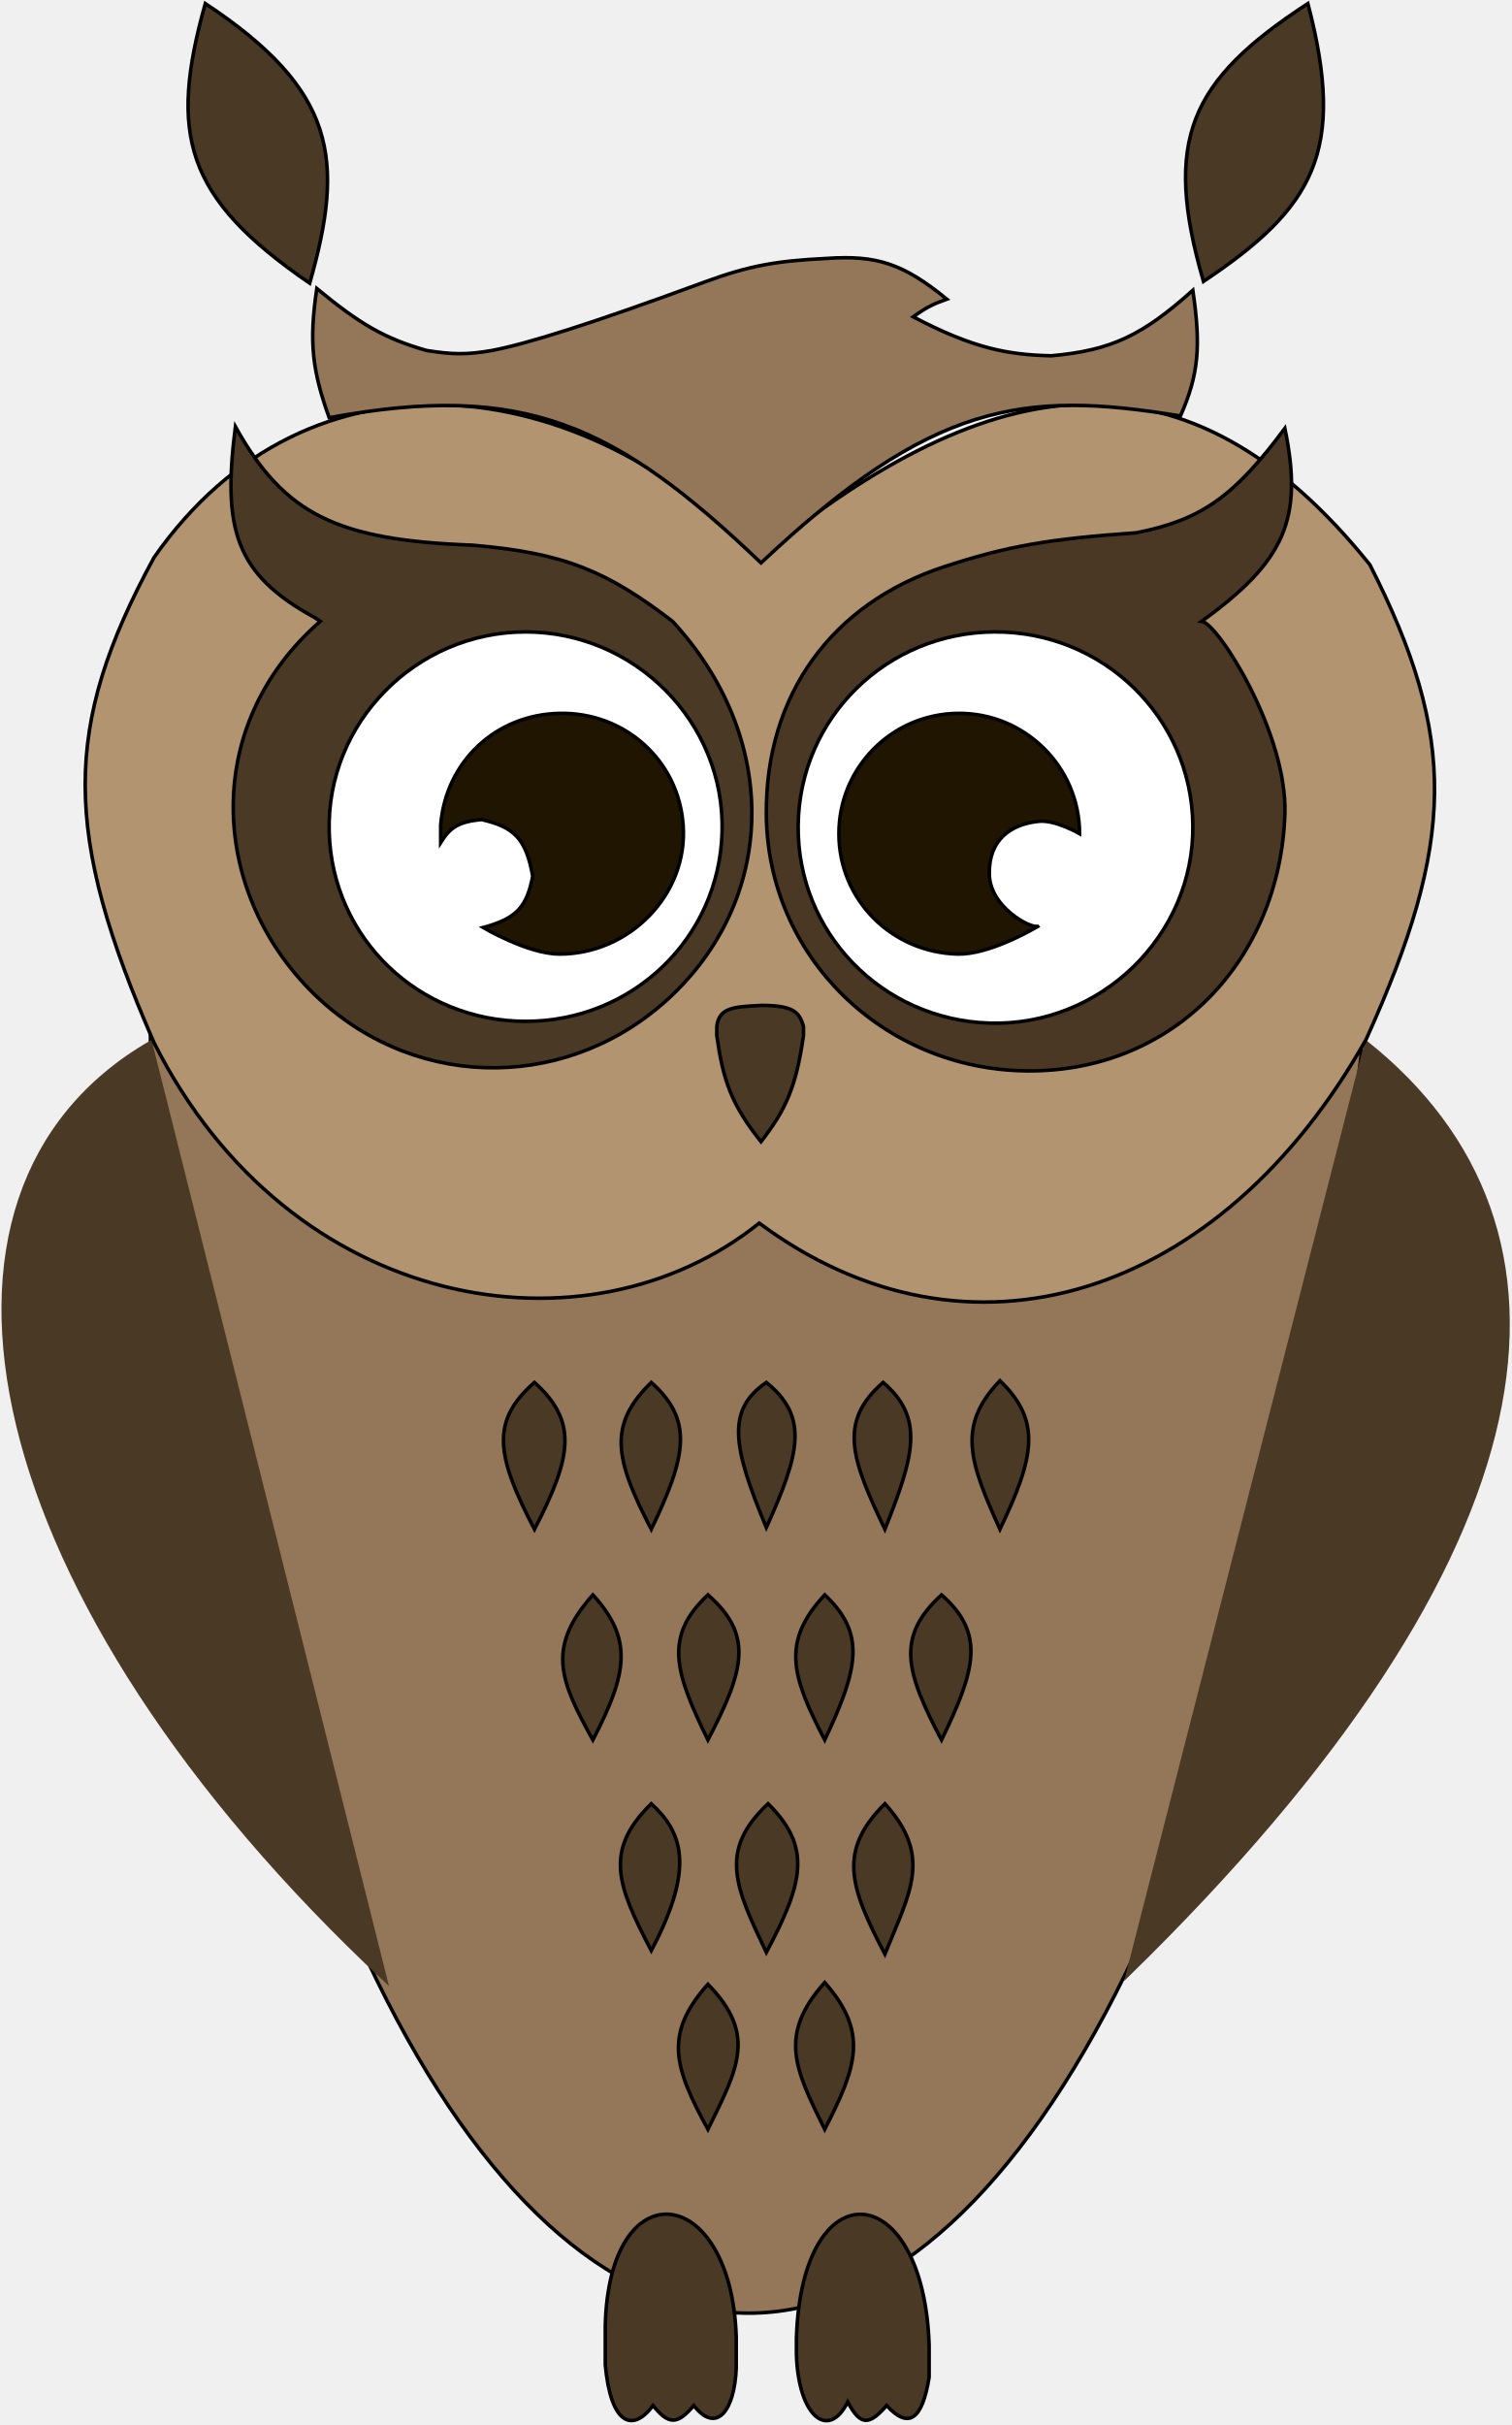
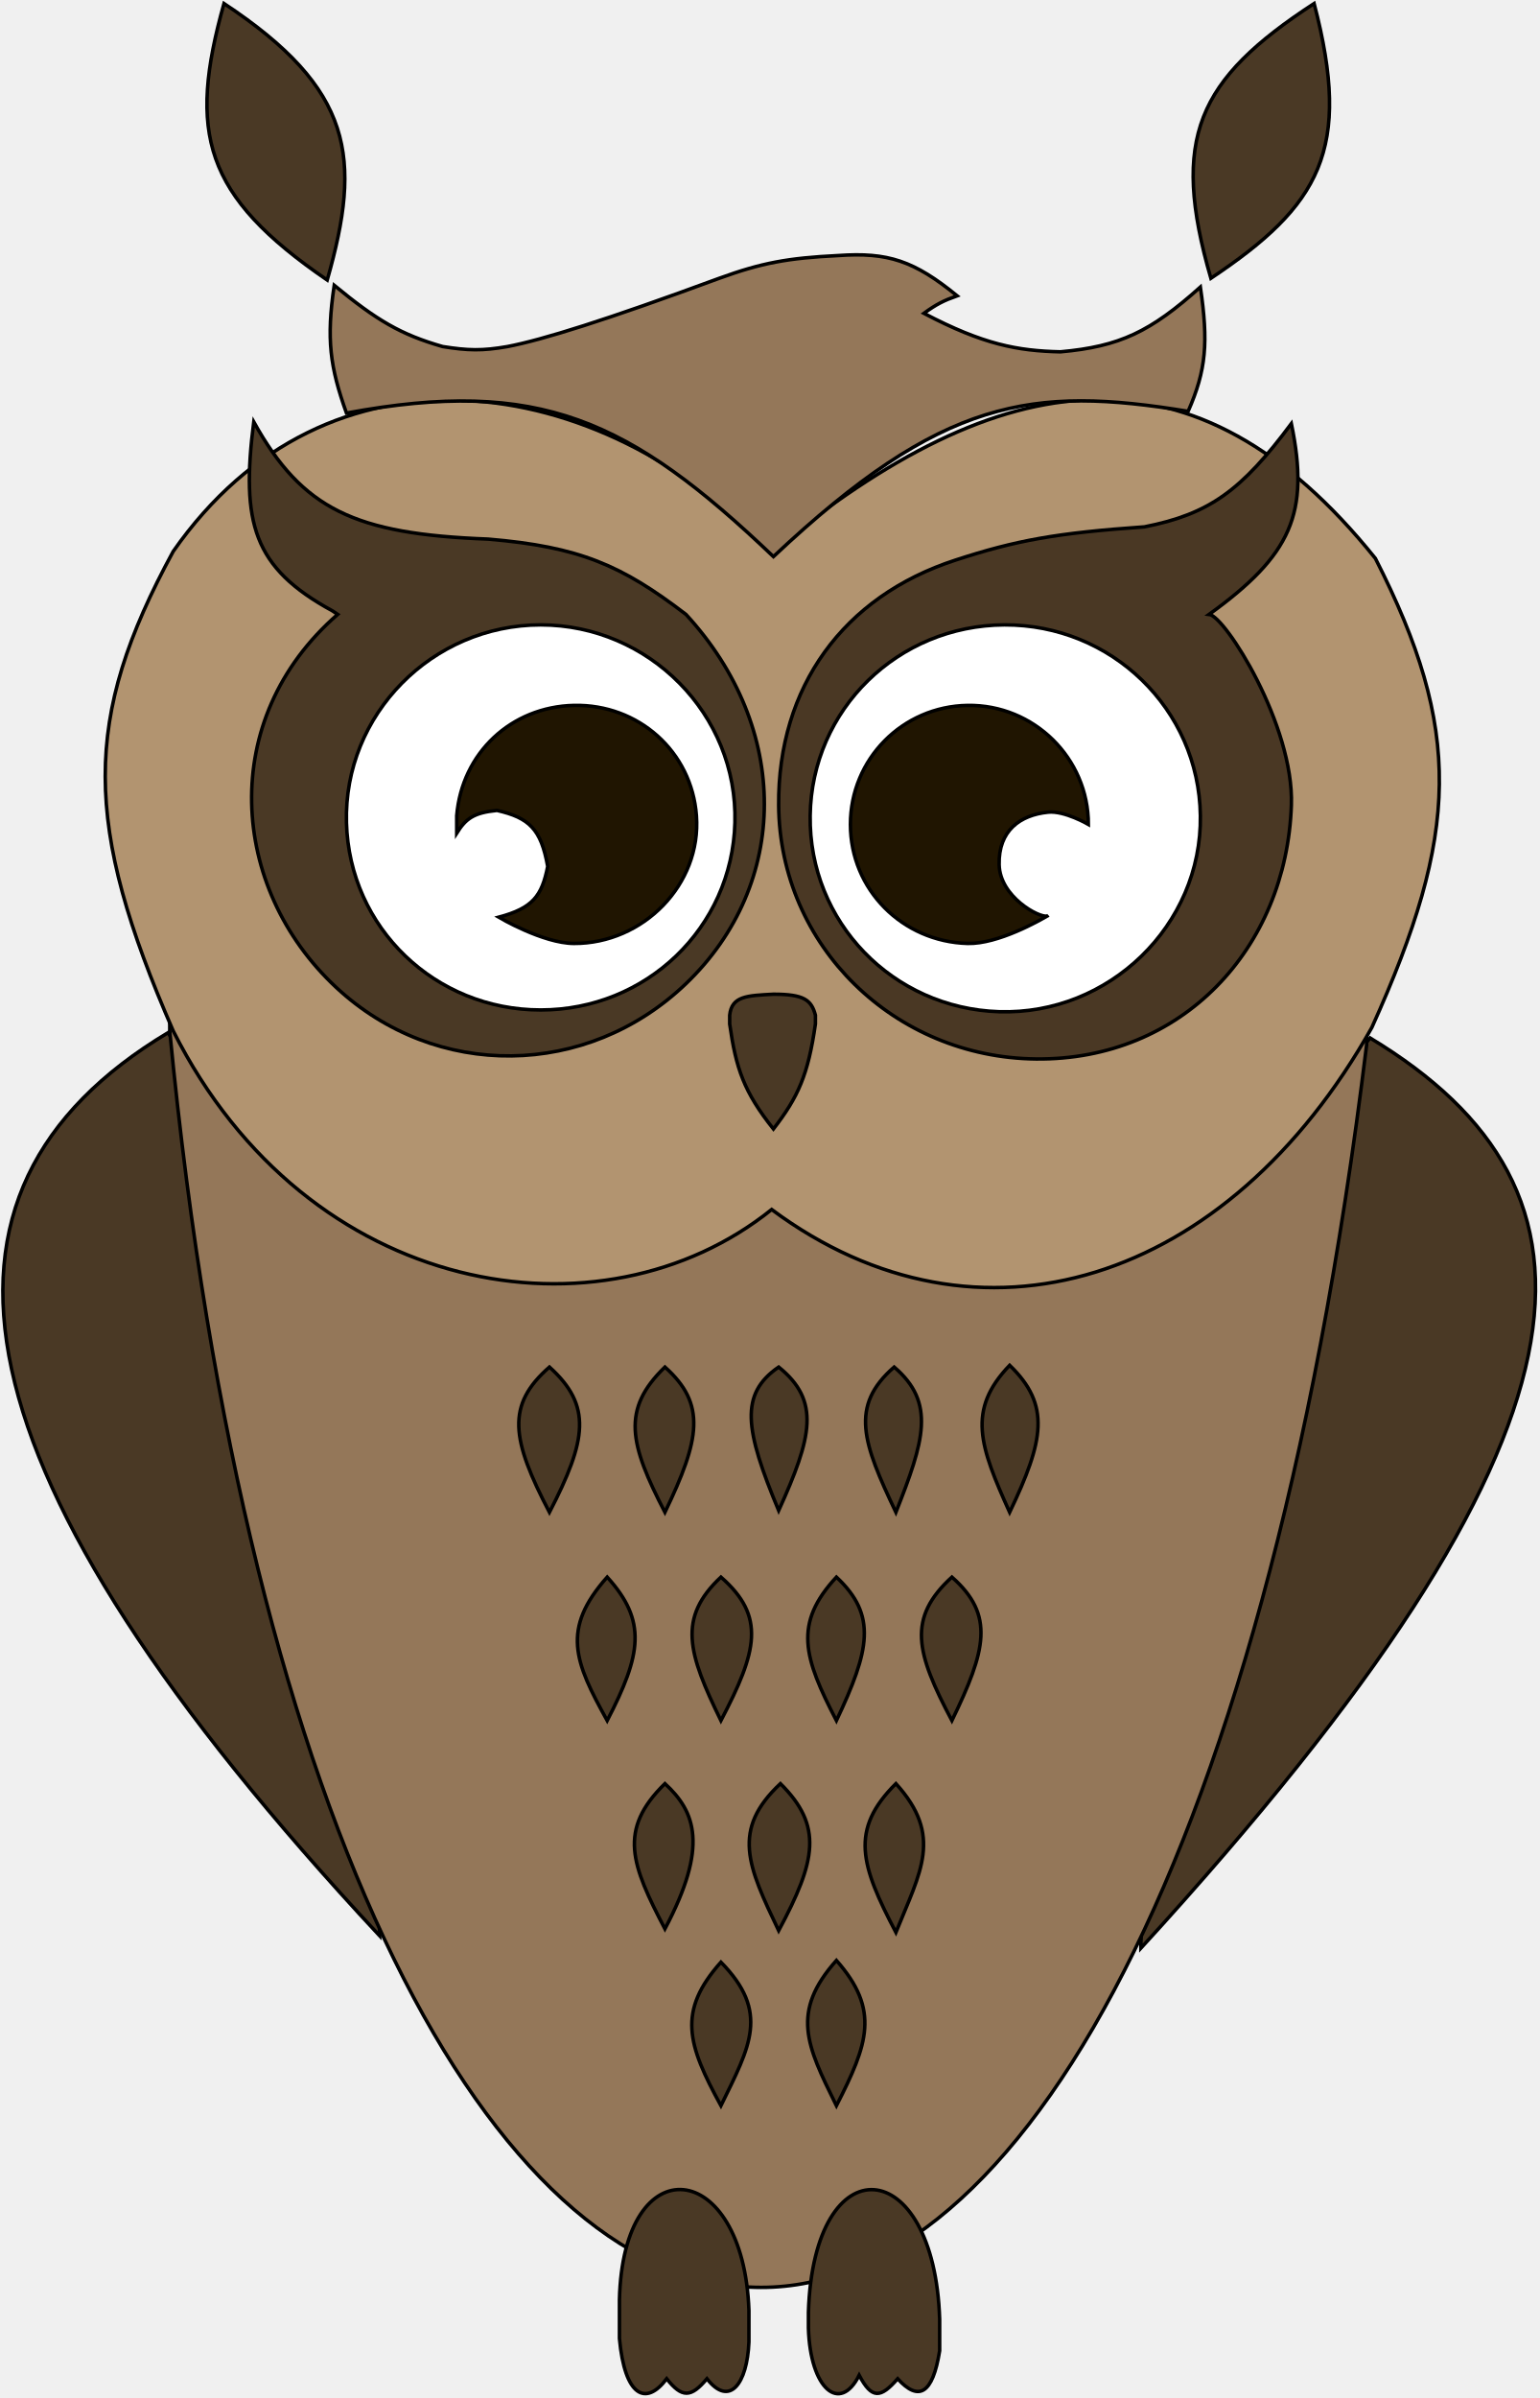
- <svg xmlns="http://www.w3.org/2000/svg" width="427" height="685" viewBox="0 0 427 685" fill="none">
+ <svg xmlns="http://www.w3.org/2000/svg" width="440" height="685" viewBox="0 0 440 685" fill="none">
+   <g id="left hand">
+     <path d="M108.5 553C-15.5 420 -27.805 340.439 48 295C87.868 353.575 100.688 410.941 108.496 551.922L108.5 553Z" fill="#4A3925" />
+     <path d="M108.5 552C108.498 551.974 108.497 551.948 108.496 551.922M108.496 551.922C100.688 410.941 87.868 353.575 48 295C-27.805 340.439 -15.5 420 108.5 553L108.496 551.922Z" stroke="black" />
+   </g>
+   <g id="right hand">
+     <path d="M326 556.5C461.882 408.061 463.5 340 391.5 296.5C346.165 351.465 333.256 411.392 326.005 554.902L326 556.5Z" fill="#4A3925" />
+     <path d="M326 555C326.002 554.967 326.003 554.935 326.005 554.902M326.005 554.902C333.256 411.392 346.165 351.465 391.5 296.5C463.5 340 461.882 408.061 326 556.5C326 556.5 326.001 556.18 326.005 554.902Z" stroke="black" />
+   </g>
+   <g id="ears">
+     <path d="M93.5 80C103.471 44.987 101.03 25.529 64 1C53.647 37.986 58.185 55.822 93.5 80Z" fill="#4A3925" />
+     <path d="M375.5 1C386.444 42.899 377.144 58.665 346 79.5C334.402 39.453 342.122 22.777 375.5 1Z" fill="#4A3925" />
+     <path d="M93.5 80C103.471 44.987 101.03 25.529 64 1C53.647 37.986 58.185 55.822 93.5 80Z" stroke="black" />
+     <path d="M375.5 1C386.444 42.899 377.144 58.665 346 79.5C334.402 39.453 342.122 22.777 375.5 1Z" stroke="black" />
+   </g>
  <g id="buttom body">
-     <path id="body" d="M384.5 298.5C325 785.5 87.5 759 42.5 294.5V286C176.882 222.916 251.76 224.479 384.5 291V298.5Z" fill="#947759" stroke="black" />
-     <g id="wings">
-       <path d="M42.5 294.5C-31 337 -6 452 109 559.5L42.5 294.5Z" fill="#4A3925" />
-       <path d="M386 294.5C451.827 347.01 441.261 438.226 318.5 558L386 294.5Z" fill="#4A3925" />
-       <path d="M42.5 294.5C-31 337 -6 452 109 559.5L42.5 294.5Z" stroke="#4A3925" />
-       <path d="M386 294.5C451.827 347.01 441.261 438.226 318.5 558L386 294.5Z" stroke="#4A3925" />
-     </g>
+     <path id="body" d="M390.5 298.5C331 785.5 93.5 759 48.5 294.5V286C182.882 222.916 257.76 224.479 390.5 291V298.5Z" fill="#947759" stroke="black" />
    <g id="feather">
-       <path d="M151 390.5C138.544 401.381 140.114 411.139 151 432C161.694 411.28 163.237 401.542 151 390.5Z" fill="#4A3925" />
-       <path d="M184 390.5C171.476 402.633 173.902 412.508 184 432C194.066 411.055 195.875 401.116 184 390.5Z" fill="#4A3925" />
-       <path d="M216.5 390.5C205.29 398.217 206.826 408.331 216.5 431.5C226.044 410.449 228.506 400.172 216.5 390.5Z" fill="#4A3925" />
-       <path d="M249.5 390.5C236.654 401.683 240.592 412.244 250 432C258.062 411.591 261.464 400.718 249.5 390.5Z" fill="#4A3925" />
-       <path d="M282.5 390C270.186 402.81 273.987 413.115 282.5 432C292.301 411.449 294.309 401.403 282.5 390Z" fill="#4A3925" />
-       <path d="M266 450.5C278.323 461.353 275.745 471.409 266 491.5C255.713 472.074 253.158 462.249 266 450.5Z" fill="#4A3925" />
-       <path d="M233 450.5C244.711 461.44 242.502 471.373 233 491.5C223.657 473.479 220.629 463.85 233 450.5Z" fill="#4A3925" />
-       <path d="M200 450.5C212.88 461.758 210.384 471.656 200 491.5C190.623 472.279 187.499 462.234 200 450.5Z" fill="#4A3925" />
-       <path d="M167.5 450.5C178.922 463.086 177.307 472.547 167.5 491.5C158.174 474.7 154.274 465.394 167.5 450.5Z" fill="#4A3925" />
-       <path d="M184 509.5C192.681 517.496 196.543 527.302 184 551C174.429 532.689 170.475 522.733 184 509.5Z" fill="#4A3925" />
-       <path d="M217 509.5C229.204 521.63 227.23 531.469 216.5 551.5C207.694 533.032 202.897 522.71 217 509.5Z" fill="#4A3925" />
-       <path d="M250 509.5C263.544 524.435 257.049 534.537 250 552C239.953 532.857 236.701 522.727 250 509.5Z" fill="#4A3925" />
-       <path d="M233 601.5C242.024 583.839 245.516 574.19 233 560C219.838 574.768 224.535 584.308 232.807 601.109L233 601.5Z" fill="#4A3925" />
-       <path d="M200 560.5C214.035 574.807 208.322 584.478 200 601.5C190.443 584.011 187.458 574.572 200 560.5Z" fill="#4A3925" />
-       <path d="M151 390.5C138.544 401.381 140.114 411.139 151 432C161.694 411.28 163.237 401.542 151 390.5Z" stroke="black" />
-       <path d="M184 390.5C171.476 402.633 173.902 412.508 184 432C194.066 411.055 195.875 401.116 184 390.5Z" stroke="black" />
-       <path d="M216.5 390.5C205.29 398.217 206.826 408.331 216.5 431.5C226.044 410.449 228.506 400.172 216.5 390.5Z" stroke="black" />
-       <path d="M249.5 390.5C236.654 401.683 240.592 412.244 250 432C258.062 411.591 261.464 400.718 249.5 390.5Z" stroke="black" />
-       <path d="M282.5 390C270.186 402.81 273.987 413.115 282.5 432C292.301 411.449 294.309 401.403 282.5 390Z" stroke="black" />
-       <path d="M266 450.5C278.323 461.353 275.745 471.409 266 491.5C255.713 472.074 253.158 462.249 266 450.5Z" stroke="black" />
-       <path d="M233 450.5C244.711 461.44 242.502 471.373 233 491.5C223.657 473.479 220.629 463.85 233 450.5Z" stroke="black" />
-       <path d="M200 450.5C212.88 461.758 210.384 471.656 200 491.5C190.623 472.279 187.499 462.234 200 450.5Z" stroke="black" />
-       <path d="M167.5 450.5C178.922 463.086 177.307 472.547 167.5 491.5C158.174 474.7 154.274 465.394 167.5 450.5Z" stroke="black" />
-       <path d="M184 509.5C192.681 517.496 196.543 527.302 184 551C174.429 532.689 170.475 522.733 184 509.5Z" stroke="black" />
-       <path d="M217 509.5C229.204 521.63 227.23 531.469 216.5 551.5C207.694 533.032 202.897 522.71 217 509.5Z" stroke="black" />
-       <path d="M250 509.5C263.544 524.435 257.049 534.537 250 552C239.953 532.857 236.701 522.727 250 509.5Z" stroke="black" />
-       <path d="M233 601.5C242.024 583.839 245.516 574.19 233 560C219.838 574.768 224.535 584.308 232.807 601.109L233 601.5Z" stroke="black" />
-       <path d="M200 560.5C214.035 574.807 208.322 584.478 200 601.5C190.443 584.011 187.458 574.572 200 560.5Z" stroke="black" />
-     </g>
-     <g id="legs">
-       <path d="M262.5 662.5C261 615 226.5 612 225 660.5V665C225.5 682.5 234 689.5 239.5 678.5C243.16 685.416 245.624 685.061 250.5 679.5C256.458 686.044 260.5 684 262.5 671.5V662.5Z" fill="#4A3925" />
-       <path d="M208 660C206.5 616.5 172 612.5 171 657V668C172.5 684.5 178.5 687.5 184.5 679.5C188.908 685.039 191.428 684.947 196 679.5C202.425 687.703 207.5 681 208 669V660Z" fill="#4A3925" />
-       <path d="M262.5 662.5C261 615 226.5 612 225 660.5V665C225.5 682.5 234 689.5 239.5 678.5C243.16 685.416 245.624 685.061 250.5 679.5C256.458 686.044 260.5 684 262.5 671.5V662.5Z" stroke="black" />
-       <path d="M208 660C206.5 616.5 172 612.5 171 657V668C172.5 684.5 178.5 687.5 184.5 679.5C188.908 685.039 191.428 684.947 196 679.5C202.425 687.703 207.5 681 208 669V660Z" stroke="black" />
+       <path d="M157 390.5C144.544 401.381 146.114 411.139 157 432C167.694 411.28 169.237 401.542 157 390.5Z" fill="#4A3925" />
+       <path d="M190 390.5C177.476 402.633 179.902 412.508 190 432C200.066 411.055 201.875 401.116 190 390.5Z" fill="#4A3925" />
+       <path d="M222.5 390.5C211.29 398.217 212.826 408.331 222.5 431.5C232.044 410.449 234.506 400.172 222.5 390.5Z" fill="#4A3925" />
+       <path d="M255.5 390.5C242.654 401.683 246.592 412.244 256 432C264.062 411.591 267.464 400.718 255.5 390.5Z" fill="#4A3925" />
+       <path d="M288.5 390C276.186 402.81 279.987 413.115 288.5 432C298.301 411.449 300.309 401.403 288.5 390Z" fill="#4A3925" />
+       <path d="M272 450.5C284.323 461.353 281.745 471.409 272 491.5C261.713 472.074 259.158 462.249 272 450.5Z" fill="#4A3925" />
+       <path d="M239 450.5C250.711 461.44 248.502 471.373 239 491.5C229.657 473.479 226.629 463.85 239 450.5Z" fill="#4A3925" />
+       <path d="M206 450.5C218.88 461.758 216.384 471.656 206 491.5C196.623 472.279 193.499 462.234 206 450.5Z" fill="#4A3925" />
+       <path d="M173.5 450.5C184.922 463.086 183.307 472.547 173.5 491.5C164.174 474.7 160.274 465.394 173.5 450.5Z" fill="#4A3925" />
+       <path d="M190 509.5C198.681 517.496 202.543 527.302 190 551C180.429 532.689 176.475 522.733 190 509.5Z" fill="#4A3925" />
+       <path d="M223 509.5C235.204 521.63 233.23 531.469 222.5 551.5C213.694 533.032 208.897 522.71 223 509.5Z" fill="#4A3925" />
+       <path d="M256 509.5C269.544 524.435 263.049 534.537 256 552C245.953 532.857 242.701 522.727 256 509.5Z" fill="#4A3925" />
+       <path d="M239 601.5C248.024 583.839 251.516 574.19 239 560C225.838 574.768 230.535 584.308 238.807 601.109L239 601.5Z" fill="#4A3925" />
+       <path d="M206 560.5C220.035 574.807 214.322 584.478 206 601.5C196.443 584.011 193.458 574.572 206 560.5Z" fill="#4A3925" />
+       <path d="M157 390.5C144.544 401.381 146.114 411.139 157 432C167.694 411.28 169.237 401.542 157 390.5Z" stroke="black" />
+       <path d="M190 390.5C177.476 402.633 179.902 412.508 190 432C200.066 411.055 201.875 401.116 190 390.5Z" stroke="black" />
+       <path d="M222.5 390.5C211.29 398.217 212.826 408.331 222.5 431.5C232.044 410.449 234.506 400.172 222.5 390.5Z" stroke="black" />
+       <path d="M255.5 390.5C242.654 401.683 246.592 412.244 256 432C264.062 411.591 267.464 400.718 255.5 390.5Z" stroke="black" />
+       <path d="M288.5 390C276.186 402.81 279.987 413.115 288.5 432C298.301 411.449 300.309 401.403 288.5 390Z" stroke="black" />
+       <path d="M272 450.5C284.323 461.353 281.745 471.409 272 491.5C261.713 472.074 259.158 462.249 272 450.5Z" stroke="black" />
+       <path d="M239 450.5C250.711 461.44 248.502 471.373 239 491.5C229.657 473.479 226.629 463.85 239 450.5Z" stroke="black" />
+       <path d="M206 450.5C218.88 461.758 216.384 471.656 206 491.5C196.623 472.279 193.499 462.234 206 450.5Z" stroke="black" />
+       <path d="M173.5 450.5C184.922 463.086 183.307 472.547 173.5 491.5C164.174 474.7 160.274 465.394 173.5 450.5Z" stroke="black" />
+       <path d="M190 509.5C198.681 517.496 202.543 527.302 190 551C180.429 532.689 176.475 522.733 190 509.5Z" stroke="black" />
+       <path d="M223 509.5C235.204 521.63 233.23 531.469 222.5 551.5C213.694 533.032 208.897 522.71 223 509.5Z" stroke="black" />
+       <path d="M256 509.5C269.544 524.435 263.049 534.537 256 552C245.953 532.857 242.701 522.727 256 509.5Z" stroke="black" />
+       <path d="M239 601.5C248.024 583.839 251.516 574.19 239 560C225.838 574.768 230.535 584.308 238.807 601.109L239 601.5Z" stroke="black" />
+       <path d="M206 560.5C220.035 574.807 214.322 584.478 206 601.5C196.443 584.011 193.458 574.572 206 560.5Z" stroke="black" />
    </g>
  </g>
  <g id="face">
-     <path id="face_2" d="M43.5 157.5C87.5 94.5 165 105.5 214.5 157.5C280.447 103.216 335.548 95.524 387 159.5C411.98 208.533 411.09 237.96 386 293.5C344.961 366.568 273.61 389.447 214.5 345.5C166 384.5 82 371 43.5 294.5C17.717 235.417 17.472 205.366 43.5 157.5Z" fill="#B29470" stroke="black" />
-     <g id="ears">
-       <path d="M87.5 80C97.471 44.987 95.031 25.529 58 1C47.647 37.986 52.185 55.822 87.5 80Z" fill="#4A3925" />
-       <path d="M369.5 1C380.444 42.899 371.144 58.665 340 79.5C328.402 39.453 336.122 22.777 369.5 1Z" fill="#4A3925" />
-       <path d="M87.5 80C97.471 44.987 95.031 25.529 58 1C47.647 37.986 52.185 55.822 87.5 80Z" stroke="black" />
-       <path d="M369.5 1C380.444 42.899 371.144 58.665 340 79.5C328.402 39.453 336.122 22.777 369.5 1Z" stroke="black" />
-     </g>
-     <path id="left eye" d="M90 282C59.592 253.624 56 205.5 90.5 175.5L89 174.5C66.307 162.145 62.86 149.393 66.5 120.5C80.428 145.517 95.383 152.575 133.5 154C159.544 156.203 171.591 161.414 190 175.5C220 208 219.752 252.499 190 281C161.798 308.017 118.553 308.645 90 282Z" fill="#4A3925" stroke="black" />
-     <path id="right eye" d="M363 230C363.791 207.144 344.014 175.951 339.5 175.5C362.971 158.533 368.29 146.652 363 121C348.774 140.049 339.671 146.83 321 150.5C295.994 152.239 284.251 154.358 267 160C234.936 170.399 216.255 196.293 216.5 230C216.793 270.317 249.685 302.073 290 302.5C331.661 302.941 361.579 271.049 363 230Z" fill="#4A3824" stroke="black" />
-     <path id="nose" d="M215 322.5C206.557 311.901 204.293 305.184 202.5 292.5V290C203.095 284.47 207.524 284.414 215 284C223.723 284 225.85 285.62 227 290V292.5C224.909 307.054 222.06 313.38 215 322.5Z" fill="#4A3925" stroke="black" />
-     <path id="fore head" d="M89.5 81.5C87.213 96.944 88.303 104.83 93 118C148.045 107.808 173.904 119.805 215 159C263.255 113.657 288.821 110.161 333.5 117.5C338.679 105.692 339.307 97.844 337 82C322.719 94.776 313.997 98.974 297 100.5C284.781 100.219 275.028 98.436 258 89.5C261.577 86.904 263.667 85.859 267.5 84.5C255.194 74.471 247.741 72.008 233.5 73C219.12 73.711 211.643 75.082 199.5 79.5C167.139 91.432 148.961 97.095 139 99C131.775 100.258 127.725 100.145 120.5 99C108.489 95.55 101.696 91.531 89.5 81.5Z" fill="#947759" stroke="black" />
-     <path id="left eye white" d="M93 235C92.156 204.082 117.571 178.5 148.5 178.5C179.429 178.5 204.843 204.082 204 235C203.179 265.093 178.605 288.5 148.5 288.5C118.395 288.5 93.821 265.093 93 235Z" fill="white" stroke="black" />
-     <path id="right eye white" d="M337 233C336.575 202.486 311.516 178.363 281 178.5C250.623 178.636 225.916 202.626 225.5 233C225.084 263.378 249.134 288.046 279.5 289C310.829 289.984 337.437 264.342 337 233Z" fill="white" stroke="black" />
+     <path id="face_2" d="M49.5 157.5C93.5 94.5 171 105.5 220.5 157.5C286.447 103.216 341.548 95.524 393 159.5C417.98 208.533 417.09 237.96 392 293.5C350.961 366.568 279.61 389.447 220.5 345.5C172 384.5 88 371 49.5 294.5C23.717 235.417 23.472 205.366 49.5 157.5Z" fill="#B29470" stroke="black" />
+     <path id="left eye" d="M96 282C65.592 253.624 62 205.5 96.5 175.5L95 174.5C72.307 162.145 68.86 149.393 72.5 120.5C86.428 145.517 101.383 152.575 139.5 154C165.544 156.203 177.591 161.414 196 175.5C226 208 225.752 252.499 196 281C167.798 308.017 124.553 308.645 96 282Z" fill="#4A3925" stroke="black" />
+     <path id="right eye" d="M369 230C369.791 207.144 350.014 175.951 345.5 175.5C368.971 158.533 374.29 146.652 369 121C354.774 140.049 345.671 146.83 327 150.5C301.994 152.239 290.251 154.358 273 160C240.936 170.399 222.255 196.293 222.5 230C222.793 270.317 255.685 302.073 296 302.5C337.661 302.941 367.579 271.049 369 230Z" fill="#4A3824" stroke="black" />
+     <path id="nose" d="M221 322.5C212.557 311.901 210.293 305.184 208.5 292.5V290C209.095 284.47 213.524 284.414 221 284C229.723 284 231.85 285.62 233 290V292.5C230.909 307.054 228.06 313.38 221 322.5Z" fill="#4A3925" stroke="black" />
+     <path id="fore head" d="M95.5 81.5C93.213 96.944 94.303 104.83 99 118C154.045 107.808 179.904 119.805 221 159C269.255 113.657 294.821 110.161 339.5 117.5C344.679 105.692 345.307 97.844 343 82C328.719 94.776 319.997 98.974 303 100.5C290.781 100.219 281.028 98.436 264 89.5C267.577 86.904 269.667 85.859 273.5 84.5C261.194 74.471 253.741 72.008 239.5 73C225.12 73.711 217.643 75.082 205.5 79.5C173.139 91.432 154.961 97.095 145 99C137.775 100.258 133.725 100.145 126.5 99C114.489 95.55 107.696 91.531 95.5 81.5Z" fill="#947759" stroke="black" />
+     <path id="left eye white" d="M99 235C98.156 204.082 123.571 178.5 154.5 178.5C185.429 178.5 210.843 204.082 210 235C209.179 265.093 184.605 288.5 154.5 288.5C124.395 288.5 99.821 265.093 99 235Z" fill="white" stroke="black" />
+     <path id="right eye white" d="M343 233C342.575 202.486 317.516 178.363 287 178.5C256.623 178.636 231.916 202.626 231.5 233C231.084 263.378 255.134 288.046 285.5 289C316.829 289.984 343.437 264.342 343 233Z" fill="white" stroke="black" />
  </g>
-   <path id="right eye ball" d="M237 235.5C237 216.86 251.862 201.774 270.5 201.5C289.414 201.222 305.002 216.584 305 235.5C305 235.5 298.171 231.528 293.5 232C285.528 232.806 279.276 237.223 279.5 247C279.711 256.225 291.008 262.252 293.207 261.675C293.399 261.562 293.5 261.5 293.5 261.5C293.438 261.582 293.339 261.641 293.207 261.675C291.191 262.867 279.182 269.733 270.5 269.5C251.867 269.001 237 254.14 237 235.5Z" fill="#201501" stroke="black" />
-   <path id="left eye ball" d="M158 201.5C140.047 201.892 125.995 215.105 124.5 233V238C127.128 233.831 129.356 232.155 136 231.5C145.223 233.597 148.607 236.856 150.5 247.5C148.851 255.918 146.226 259.411 136.5 262C136.5 262 149.108 269.469 158 269.5C177.748 269.569 194.451 252.695 193 233C191.649 214.661 176.385 201.099 158 201.5Z" fill="#201501" stroke="black" />
+   <path id="left eye ball" d="M164 201.5C146.047 201.892 131.995 215.105 130.5 233V238C133.128 233.831 135.356 232.155 142 231.5C151.223 233.597 154.607 236.856 156.5 247.5C154.851 255.918 152.226 259.411 142.5 262C142.5 262 155.108 269.469 164 269.5C183.748 269.569 200.451 252.695 199 233C197.649 214.661 182.385 201.099 164 201.5Z" fill="#201501" stroke="black" />
+   <path id="right eye ball" d="M243 235.5C243 216.86 257.862 201.774 276.5 201.5C295.414 201.222 311.002 216.584 311 235.5C311 235.5 304.171 231.528 299.5 232C291.528 232.806 285.276 237.223 285.5 247C285.711 256.225 297.008 262.252 299.207 261.675C299.399 261.562 299.5 261.5 299.5 261.5C299.438 261.582 299.339 261.641 299.207 261.675C297.191 262.867 285.182 269.733 276.5 269.5C257.867 269.001 243 254.14 243 235.5Z" fill="#201501" stroke="black" />
+   <g id="legs">
+     <path d="M268.5 662.5C267 615 232.5 612 231 660.5V665C231.5 682.5 240 689.5 245.5 678.5C249.16 685.416 251.624 685.061 256.5 679.5C262.458 686.044 266.5 684 268.5 671.5V662.5Z" fill="#4A3925" />
+     <path d="M214 660C212.5 616.5 178 612.5 177 657V668C178.5 684.5 184.5 687.5 190.5 679.5C194.908 685.039 197.428 684.947 202 679.5C208.425 687.703 213.5 681 214 669V660Z" fill="#4A3925" />
+     <path d="M268.5 662.5C267 615 232.5 612 231 660.5V665C231.5 682.5 240 689.5 245.5 678.5C249.16 685.416 251.624 685.061 256.5 679.5C262.458 686.044 266.5 684 268.5 671.5V662.5Z" stroke="black" />
+     <path d="M214 660C212.5 616.5 178 612.5 177 657V668C178.5 684.5 184.5 687.5 190.5 679.5C194.908 685.039 197.428 684.947 202 679.5C208.425 687.703 213.5 681 214 669V660Z" stroke="black" />
+   </g>
</svg>
